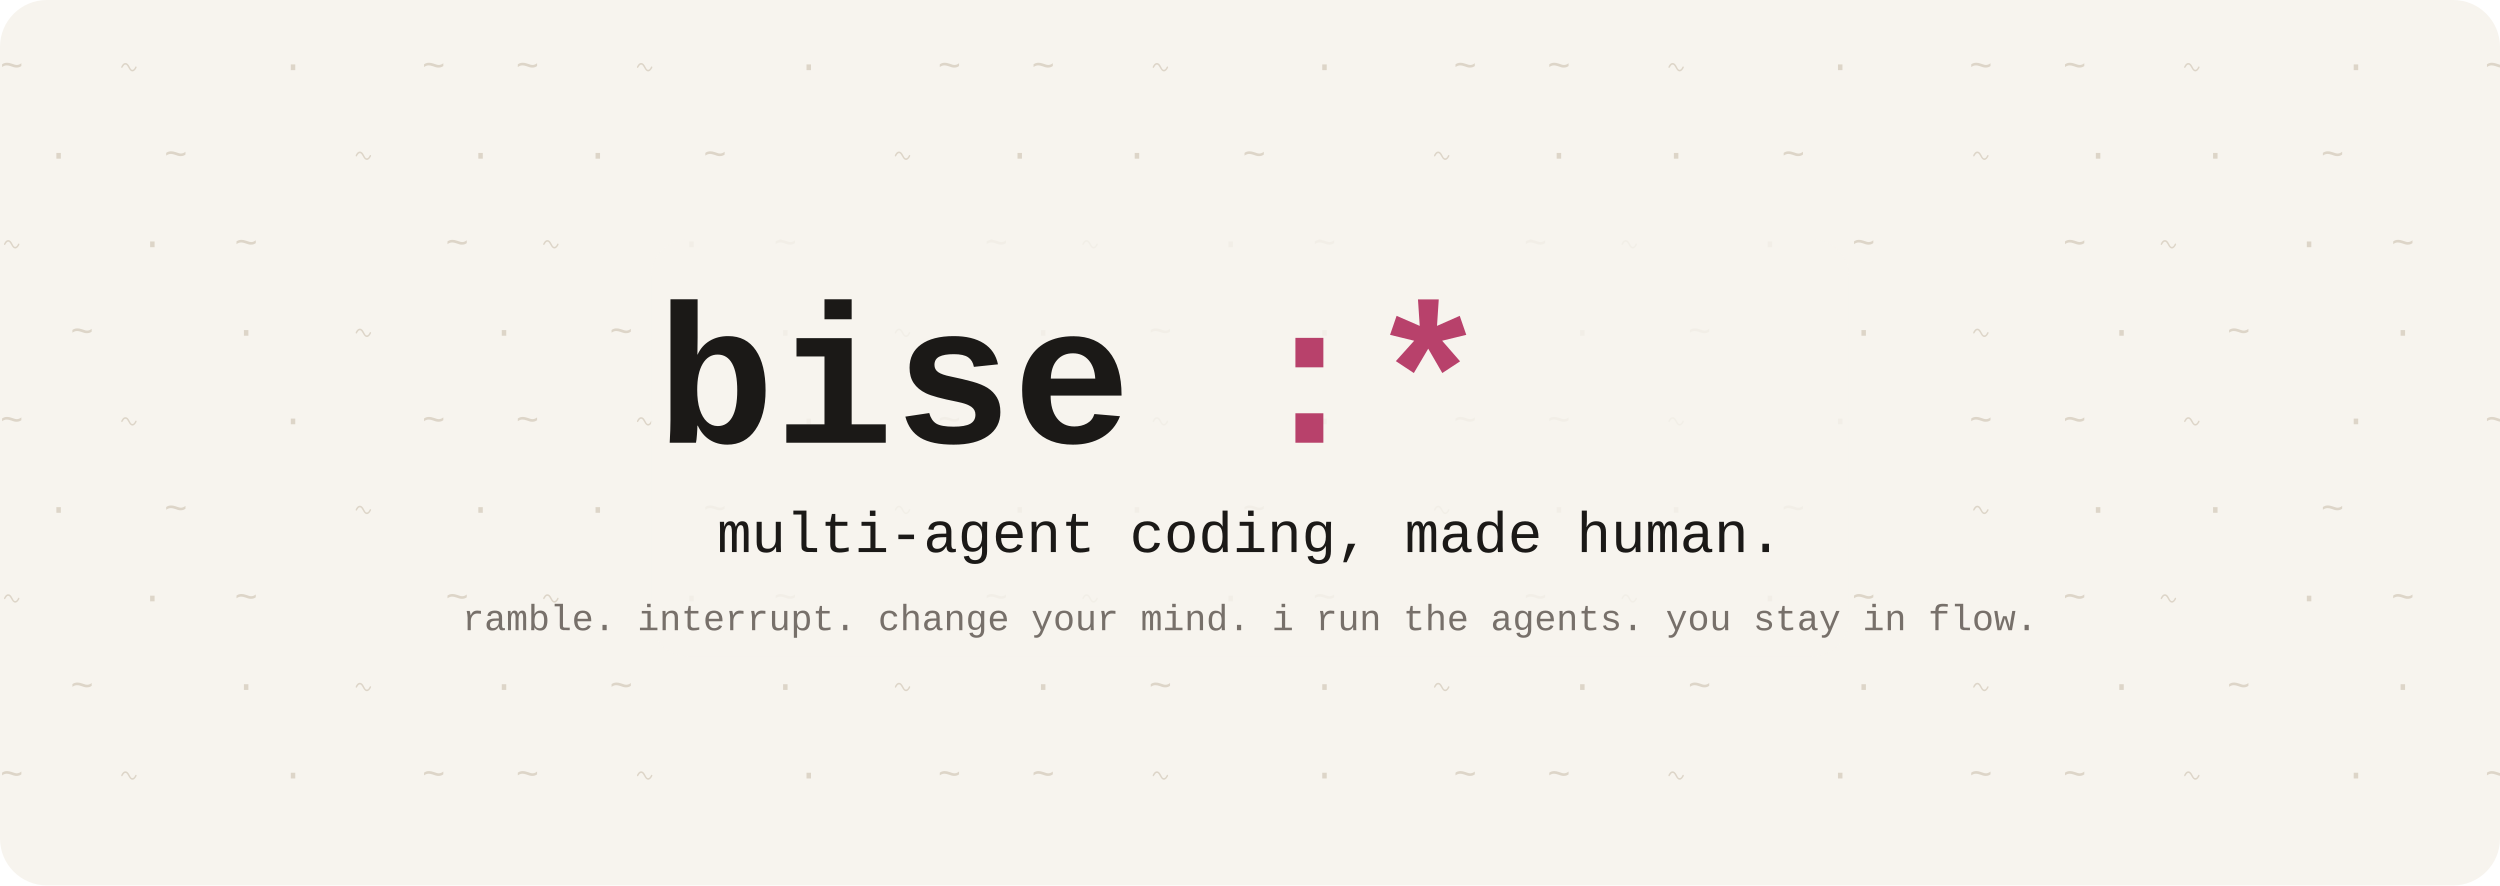
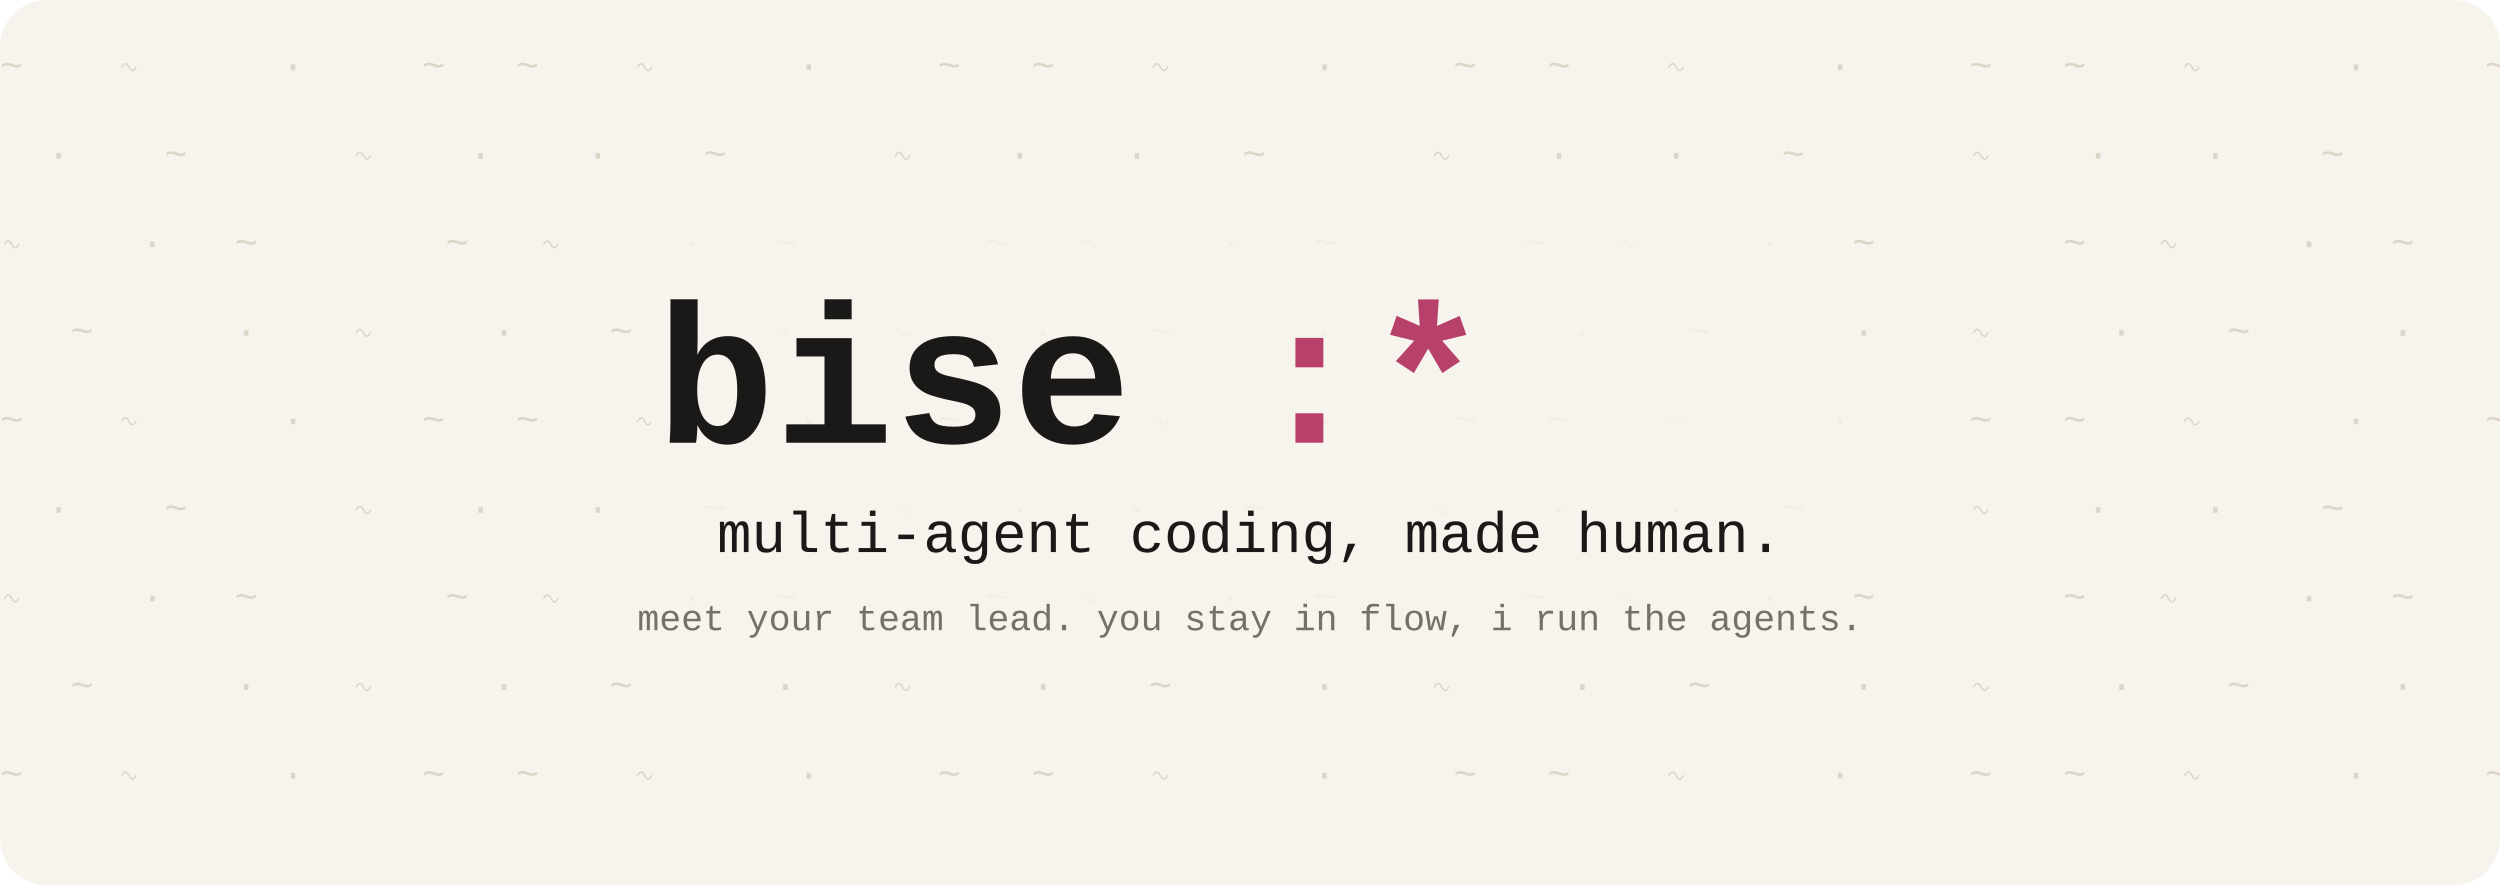
<svg xmlns="http://www.w3.org/2000/svg" width="960" height="340" viewBox="0 0 960 340" role="img" aria-label="bise :* multi-agent coding, made human.">
  <style>text{font-family:ui-monospace, SFMono-Regular, 'JetBrains Mono', Menlo, Consolas, 'Liberation Mono', monospace;} @media (prefers-reduced-motion: reduce){*{animation:none!important}}@keyframes w0{from{transform:translateX(0)}to{transform:translateX(-960px)}}.w0{animation:w0 40s linear infinite}@keyframes w1{from{transform:translateX(0)}to{transform:translateX(-960px)}}.w1{animation:w1 53s linear infinite}@keyframes w2{from{transform:translateX(0)}to{transform:translateX(-960px)}}.w2{animation:w2 66s linear infinite}@keyframes w3{from{transform:translateX(0)}to{transform:translateX(-960px)}}.w3{animation:w3 49s linear infinite}@keyframes w4{from{transform:translateX(0)}to{transform:translateX(-960px)}}.w4{animation:w4 62s linear infinite}@keyframes w5{from{transform:translateX(0)}to{transform:translateX(-960px)}}.w5{animation:w5 45s linear infinite}@keyframes w6{from{transform:translateX(0)}to{transform:translateX(-960px)}}.w6{animation:w6 58s linear infinite}@keyframes w7{from{transform:translateX(0)}to{transform:translateX(-960px)}}.w7{animation:w7 41s linear infinite}@keyframes w8{from{transform:translateX(0)}to{transform:translateX(-960px)}}.w8{animation:w8 54s linear infinite}@keyframes q0{0%,0.0%{opacity:0;transform:translateY(0)}6.7%{opacity:.9}24.4%,100%{opacity:0;transform:translateY(-14px)}}.q0{opacity:0;animation:q0 9s ease-out infinite}@keyframes q1{0%,24.4%{opacity:0;transform:translateY(0)}31.1%{opacity:.9}48.9%,100%{opacity:0;transform:translateY(-14px)}}.q1{opacity:0;animation:q1 9s ease-out infinite}@keyframes q2{0%,45.6%{opacity:0;transform:translateY(0)}52.2%{opacity:.9}70.0%,100%{opacity:0;transform:translateY(-14px)}}.q2{opacity:0;animation:q2 9s ease-out infinite}@keyframes q3{0%,62.2%{opacity:0;transform:translateY(0)}68.9%{opacity:.9}86.7%,100%{opacity:0;transform:translateY(-14px)}}.q3{opacity:0;animation:q3 9s ease-out infinite}@keyframes q4{0%,81.1%{opacity:0;transform:translateY(0)}87.8%{opacity:.9}105.6%,100%{opacity:0;transform:translateY(-14px)}}.q4{opacity:0;animation:q4 9s ease-out infinite}@keyframes kiss{0%,86%,100%{opacity:1}90%{opacity:.25}94%{opacity:1}}.kiss{animation:kiss 5s infinite}</style>
  <rect width="960" height="340" rx="18" fill="#f7f4ee" />
  <g>
    <text class="w0" x="0" y="30" fill="#ddd5c8" font-size="15" textLength="1920" lengthAdjust="spacing" xml:space="preserve">~    ∿      ·     ~   ~    ∿      ·     ~   ~    ∿      ·     ~   ~    ∿      ·     ~   ~    ∿      ·     ~   ~    ∿      ·     ~   ~    ∿      ·     ~   ~    ∿      ·     ~   ~    ∿      ·     ~   ~    ∿      ·     ~   ~    ∿      ·     ~   ~    ∿      ·     ~   </text>
    <text class="w1" x="0" y="64" fill="#ddd5c8" font-size="15" textLength="1920" lengthAdjust="spacing" xml:space="preserve">  ·    ~       ∿    ·    ·    ~       ∿    ·    ·    ~       ∿    ·    ·    ~       ∿    ·    ·    ~       ∿    ·    ·    ~       ∿    ·    ·    ~       ∿    ·    ·    ~       ∿    ·    ·    ~       ∿    ·    ·    ~       ∿    ·    ·    ~       ∿    ·    ·    ~       ∿    ·  </text>
    <text class="w2" x="0" y="98" fill="#ddd5c8" font-size="15" textLength="1920" lengthAdjust="spacing" xml:space="preserve">∿     ·   ~        ~   ∿     ·   ~        ~   ∿     ·   ~        ~   ∿     ·   ~        ~   ∿     ·   ~        ~   ∿     ·   ~        ~   ∿     ·   ~        ~   ∿     ·   ~        ~   ∿     ·   ~        ~   ∿     ·   ~        ~   ∿     ·   ~        ~   ∿     ·   ~        ~   </text>
    <text class="w3" x="0" y="132" fill="#ddd5c8" font-size="15" textLength="1920" lengthAdjust="spacing" xml:space="preserve">   ~      ·    ∿     ·    ~      ·    ∿     ·    ~      ·    ∿     ·    ~      ·    ∿     ·    ~      ·    ∿     ·    ~      ·    ∿     ·    ~      ·    ∿     ·    ~      ·    ∿     ·    ~      ·    ∿     ·    ~      ·    ∿     ·    ~      ·    ∿     ·    ~      ·    ∿     · </text>
    <text class="w4" x="0" y="166" fill="#ddd5c8" font-size="15" textLength="1920" lengthAdjust="spacing" xml:space="preserve">~    ∿      ·     ~   ~    ∿      ·     ~   ~    ∿      ·     ~   ~    ∿      ·     ~   ~    ∿      ·     ~   ~    ∿      ·     ~   ~    ∿      ·     ~   ~    ∿      ·     ~   ~    ∿      ·     ~   ~    ∿      ·     ~   ~    ∿      ·     ~   ~    ∿      ·     ~   </text>
    <text class="w5" x="0" y="200" fill="#ddd5c8" font-size="15" textLength="1920" lengthAdjust="spacing" xml:space="preserve">  ·    ~       ∿    ·    ·    ~       ∿    ·    ·    ~       ∿    ·    ·    ~       ∿    ·    ·    ~       ∿    ·    ·    ~       ∿    ·    ·    ~       ∿    ·    ·    ~       ∿    ·    ·    ~       ∿    ·    ·    ~       ∿    ·    ·    ~       ∿    ·    ·    ~       ∿    ·  </text>
    <text class="w6" x="0" y="234" fill="#ddd5c8" font-size="15" textLength="1920" lengthAdjust="spacing" xml:space="preserve">∿     ·   ~        ~   ∿     ·   ~        ~   ∿     ·   ~        ~   ∿     ·   ~        ~   ∿     ·   ~        ~   ∿     ·   ~        ~   ∿     ·   ~        ~   ∿     ·   ~        ~   ∿     ·   ~        ~   ∿     ·   ~        ~   ∿     ·   ~        ~   ∿     ·   ~        ~   </text>
    <text class="w7" x="0" y="268" fill="#ddd5c8" font-size="15" textLength="1920" lengthAdjust="spacing" xml:space="preserve">   ~      ·    ∿     ·    ~      ·    ∿     ·    ~      ·    ∿     ·    ~      ·    ∿     ·    ~      ·    ∿     ·    ~      ·    ∿     ·    ~      ·    ∿     ·    ~      ·    ∿     ·    ~      ·    ∿     ·    ~      ·    ∿     ·    ~      ·    ∿     ·    ~      ·    ∿     · </text>
    <text class="w8" x="0" y="302" fill="#ddd5c8" font-size="15" textLength="1920" lengthAdjust="spacing" xml:space="preserve">~    ∿      ·     ~   ~    ∿      ·     ~   ~    ∿      ·     ~   ~    ∿      ·     ~   ~    ∿      ·     ~   ~    ∿      ·     ~   ~    ∿      ·     ~   ~    ∿      ·     ~   ~    ∿      ·     ~   ~    ∿      ·     ~   ~    ∿      ·     ~   ~    ∿      ·     ~   </text>
  </g>
  <text class="q0" x="150" y="70" fill="#b8416b" font-size="16">:*</text>
  <text class="q1" x="800" y="95" fill="#b8416b" font-size="16">:*</text>
  <text class="q2" x="690" y="280" fill="#b8416b" font-size="16">:*</text>
  <text class="q3" x="230" y="262" fill="#b8416b" font-size="16">:*</text>
  <text class="q4" x="860" y="230" fill="#b8416b" font-size="16">:*</text>
  <rect x="250" y="92" width="460" height="160" rx="14" fill="#f7f4ee" opacity=".82" />
  <text x="480" y="170" text-anchor="middle" font-size="76" font-weight="700" fill="#1b1917" xml:space="preserve">bise <tspan class="kiss" fill="#b8416b">:*</tspan>
  </text>
  <text x="480" y="212" text-anchor="middle" font-size="22" fill="#1b1917">multi-agent coding, made human.</text>
-   <text x="480" y="242" text-anchor="middle" font-size="14" fill="#77706a">ramble. interrupt. change your mind. i run the agents. you stay in flow.</text>
+   <text x="480" y="242" text-anchor="middle" font-size="14" fill="#77706a">meet your team lead. you stay in flow, i run the agents.</text>
</svg>
